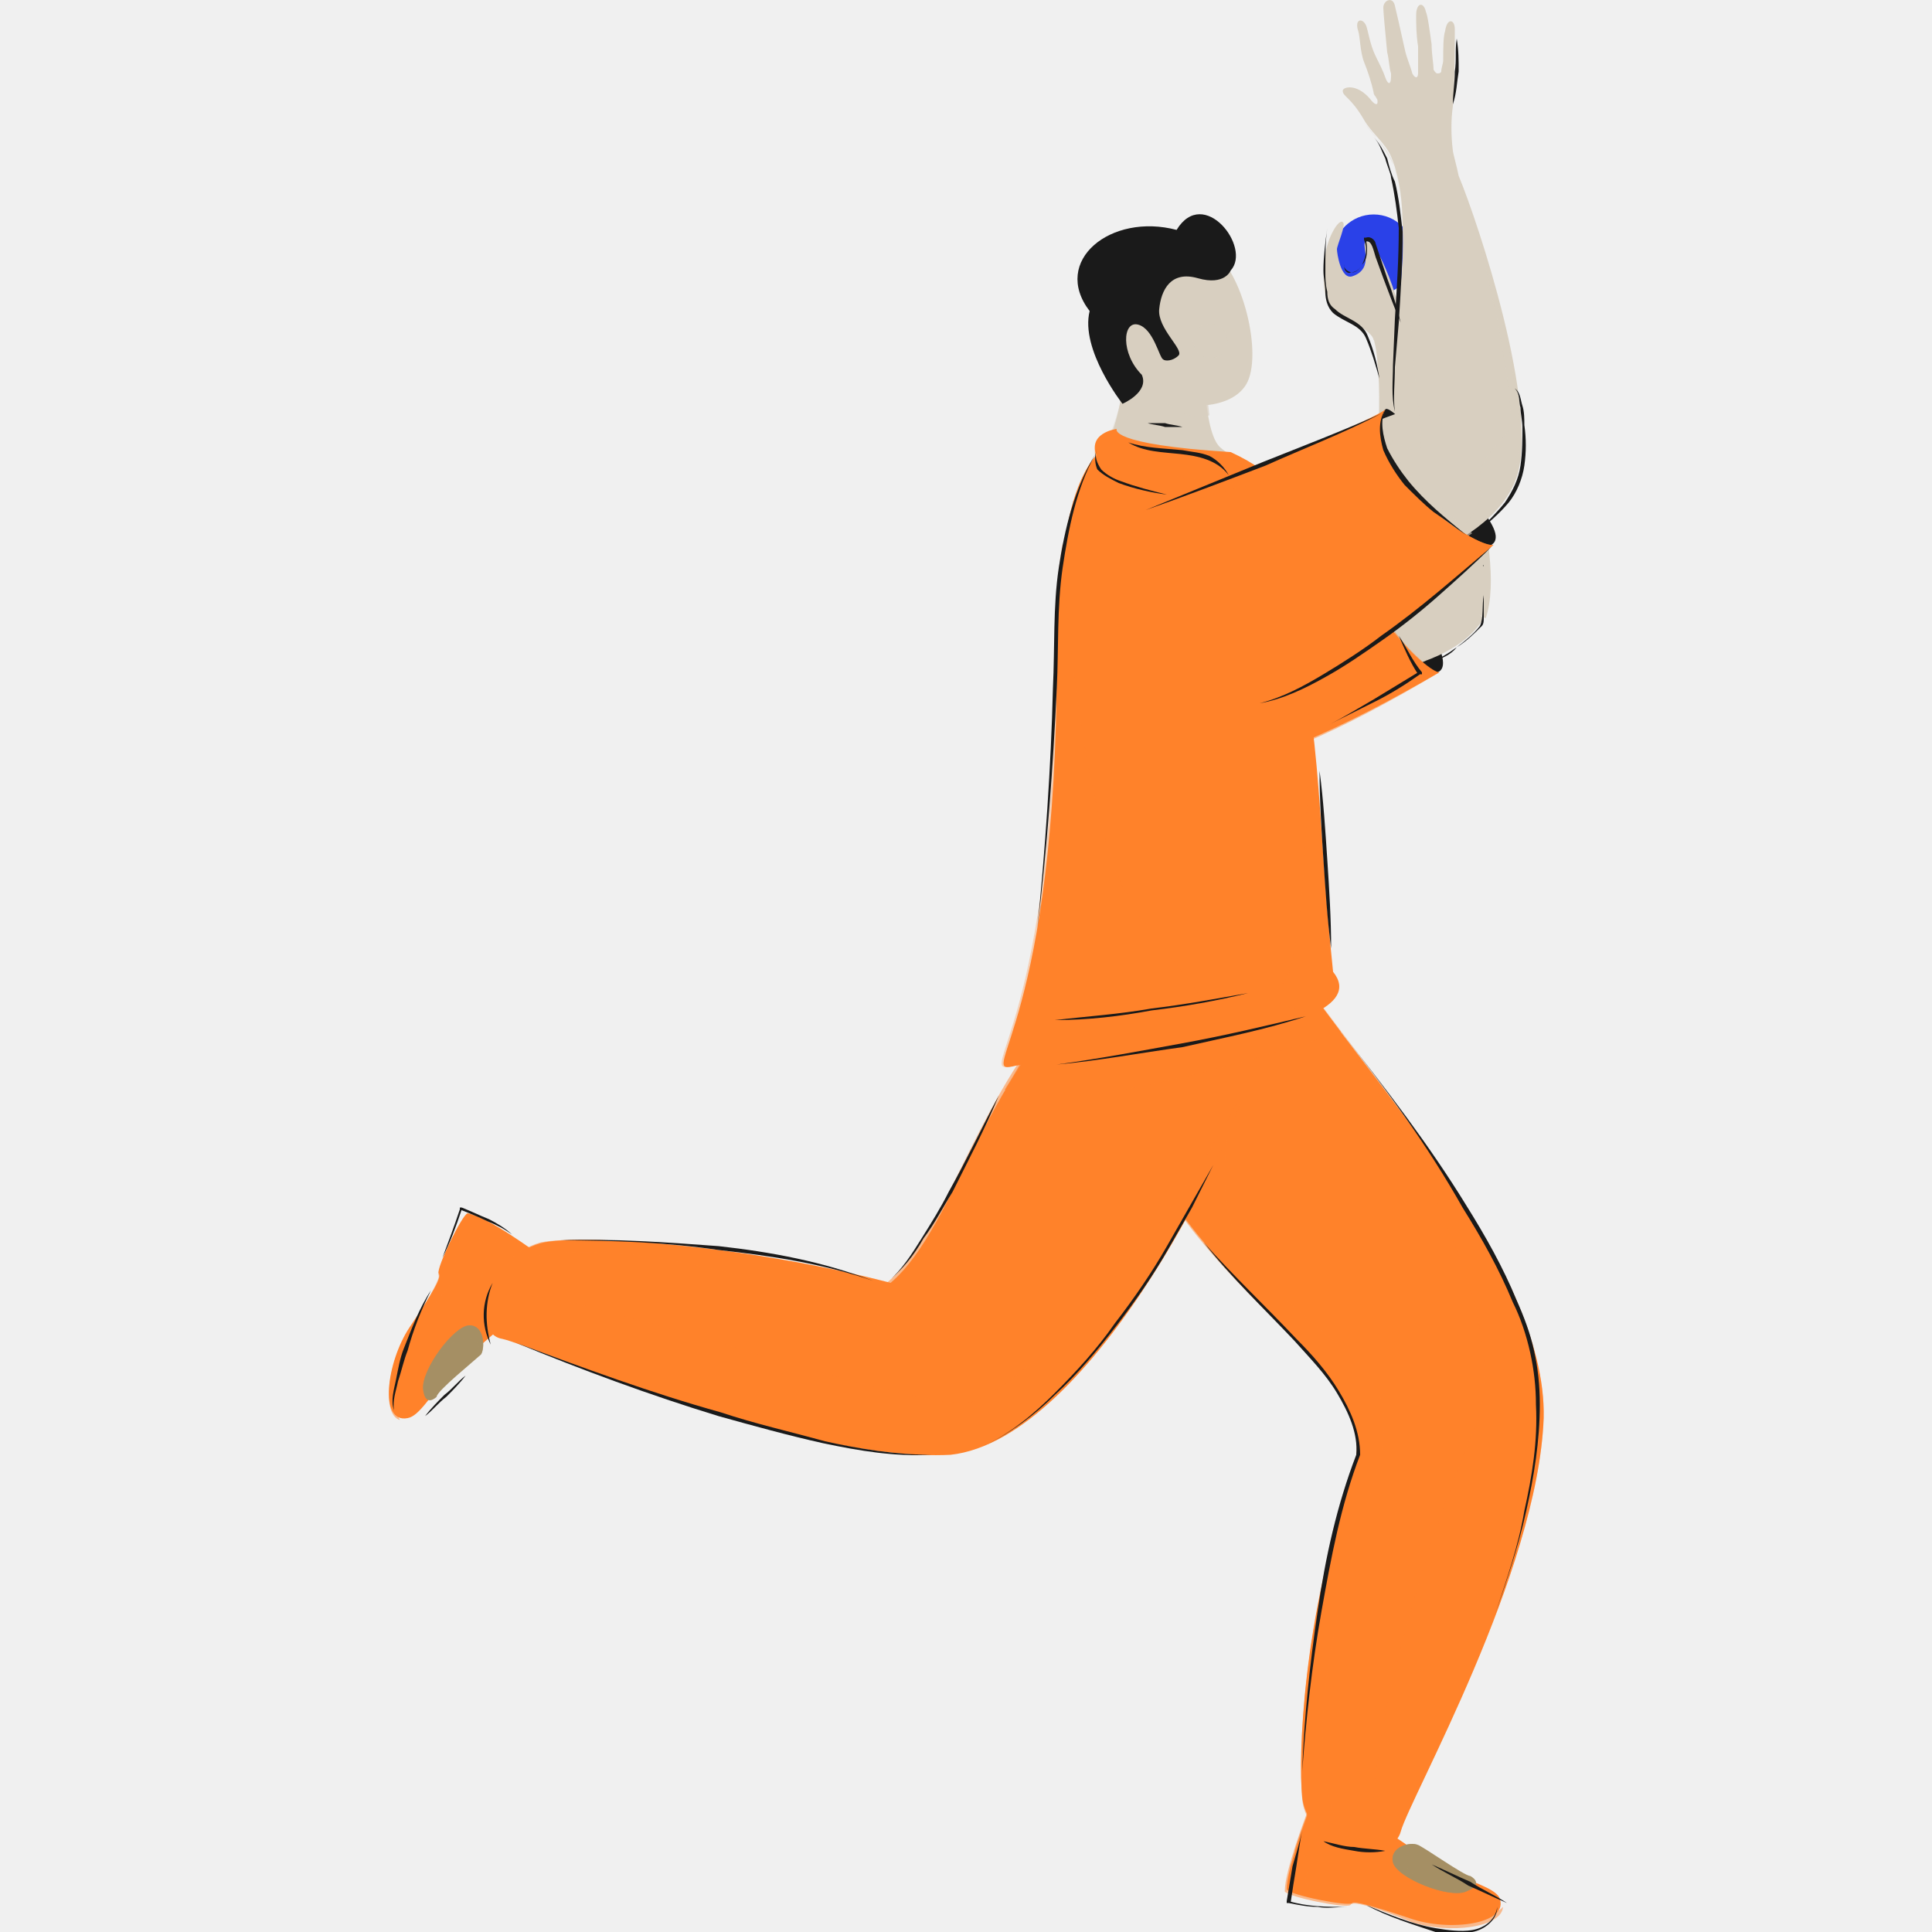
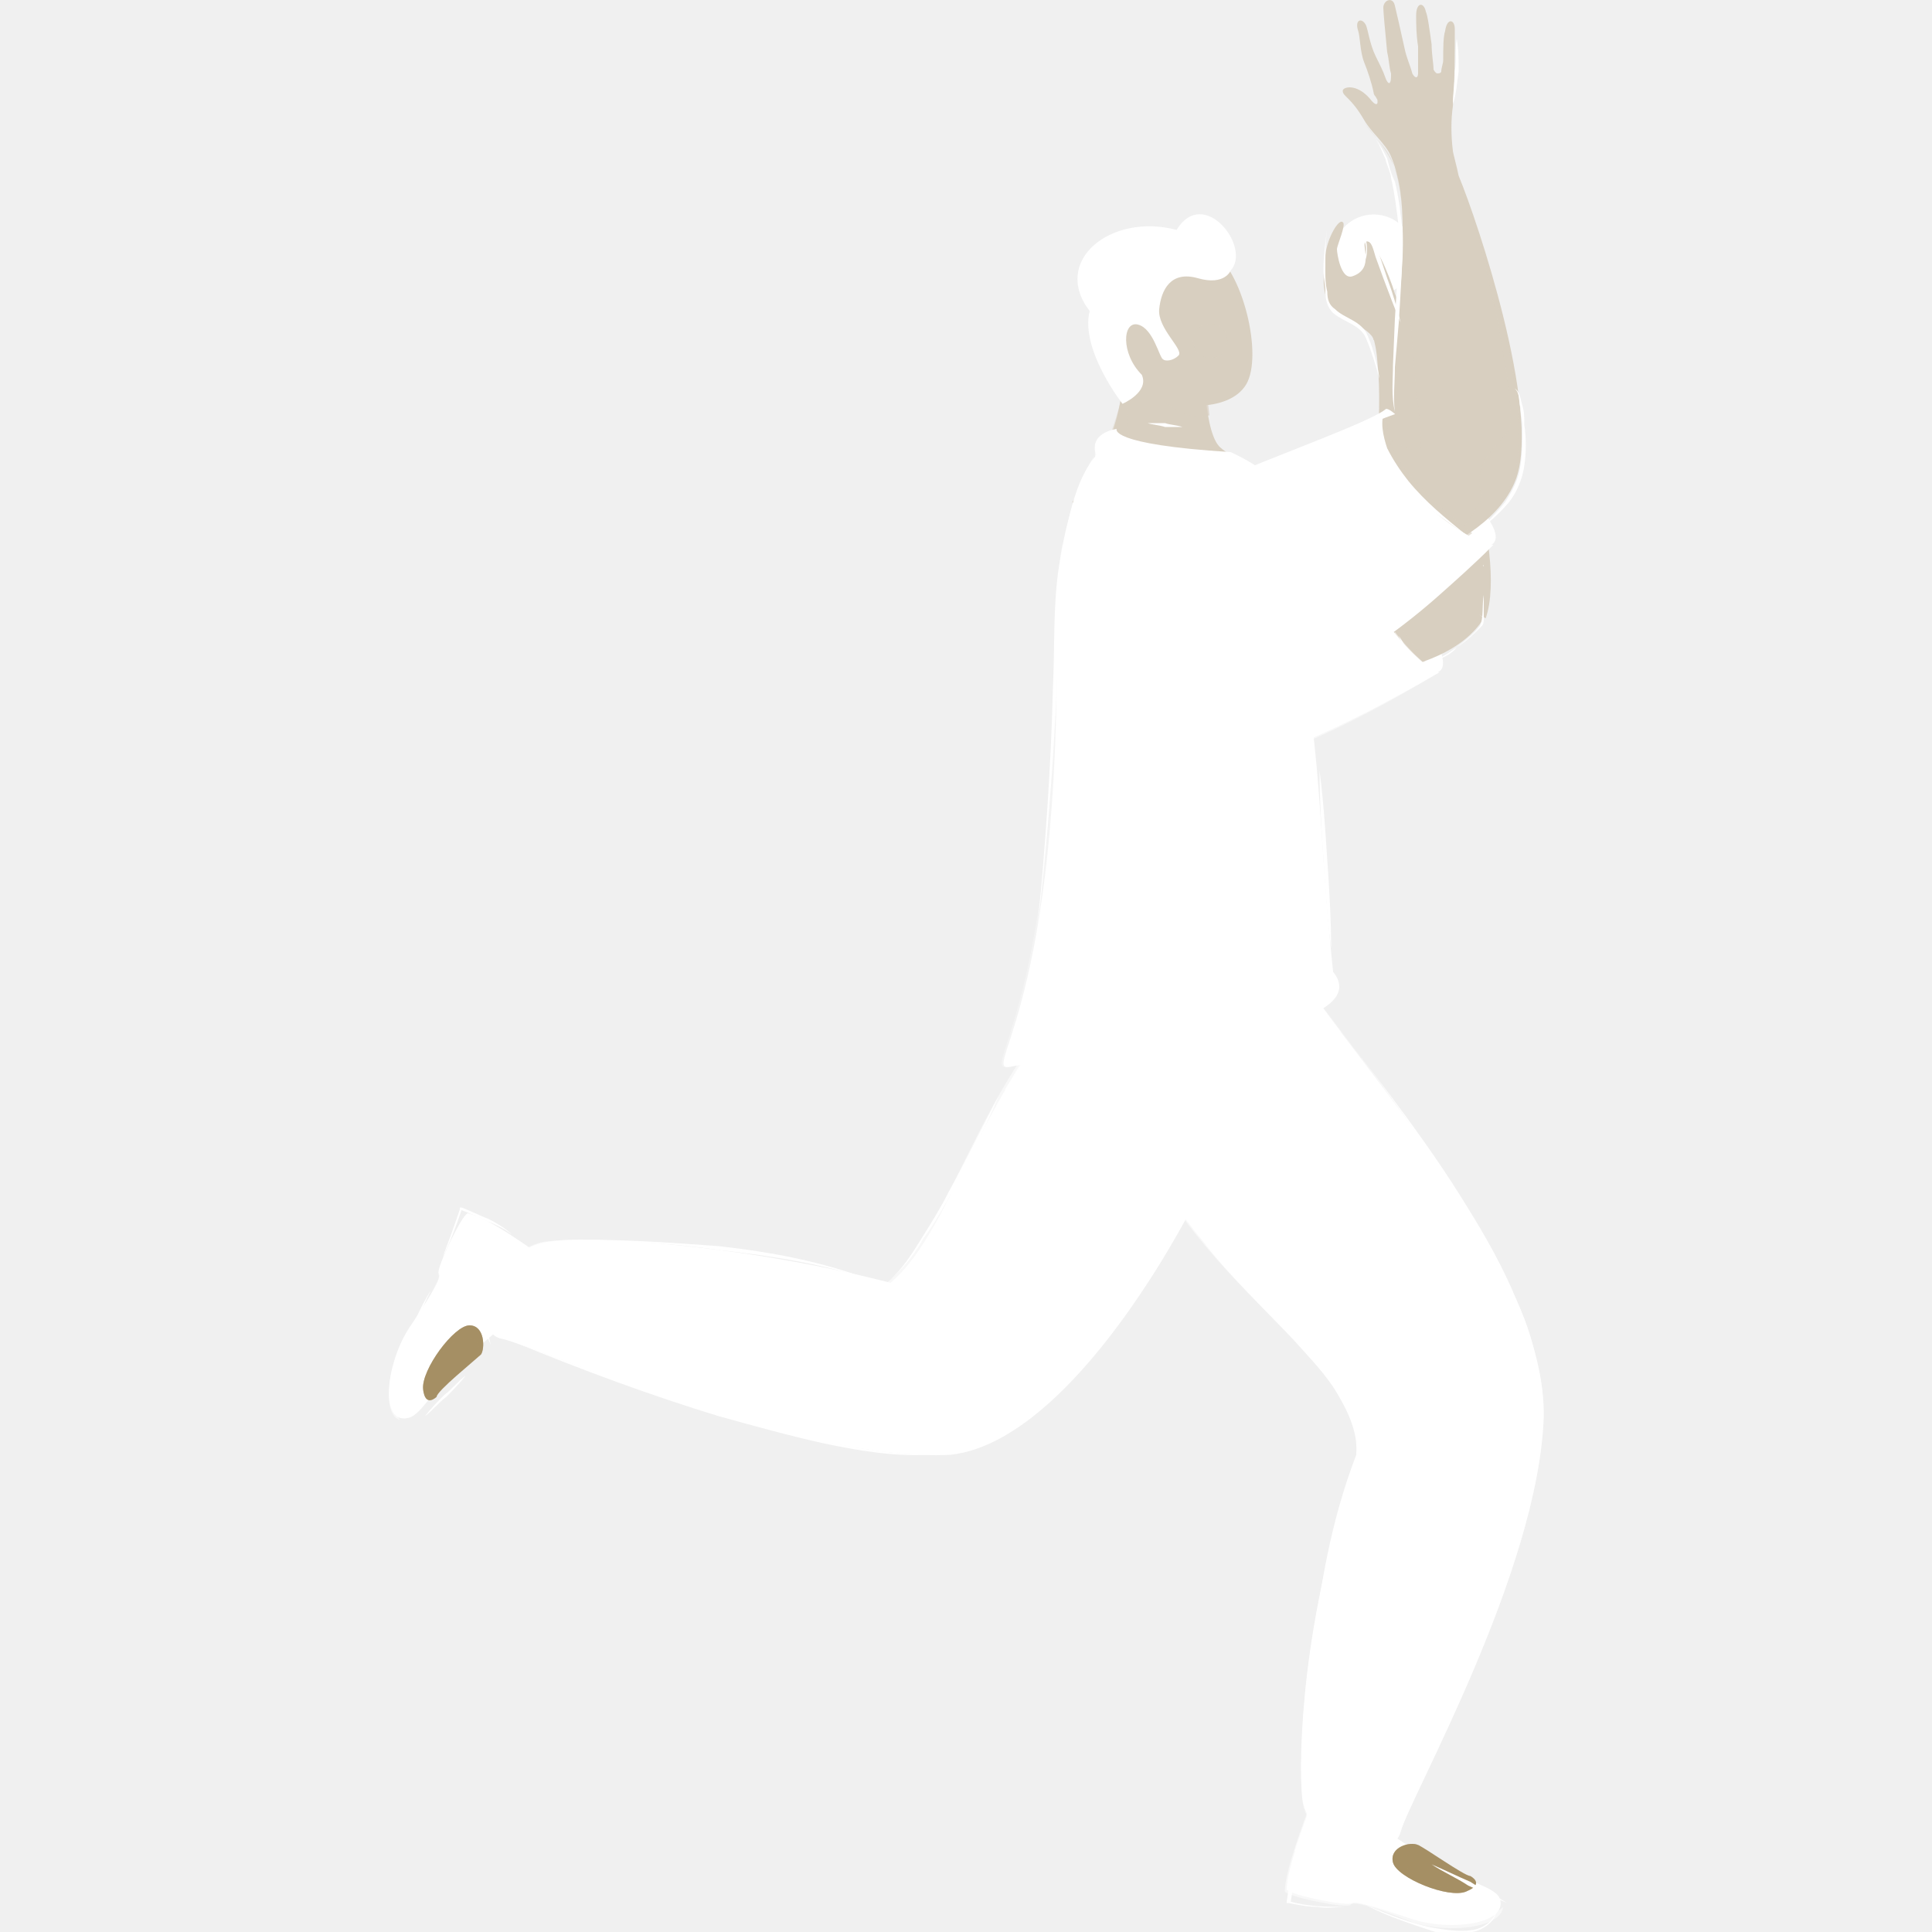
<svg xmlns="http://www.w3.org/2000/svg" enable-background="new 0 0 100 100" viewBox="0 0 100 100">
-   <path d="m70.9 27.5s.2-.3 1.2 1.7c1.1 2 3.4 5.2 2.3 5.6-1.4.7-7-5.3-3.5-7.3z" fill="#1a1a1a" />
+   <path d="m70.9 27.5s.2-.3 1.2 1.7c1.1 2 3.4 5.2 2.3 5.6-1.4.7-7-5.3-3.5-7.3z" fill="#ffffff" />
  <path d="m70.8 16.8c.1.3.4.6.5 2 .3 2.8-.3 6.9-.1 10.2l5.7 3c1.2-3.5-2-12.1-2.9-14.2-.8-1.3-1.6-2.2-1.6-2.2" fill="#d8cfc0" />
-   <circle cx="71.1" cy="13.2" fill="#2a41e8" r="2.1" />
+   <circle cx="71.1" cy="13.2" fill="#ffffff" r="2.1" />
  <path d="m70.7 12.5c-.3.1.5 1.4-.7 1.8-.6.2-.8-1.2-.8-1.4s.5-1.3.3-1.4c-.2-.2-.8.8-.9 1.7s-.2 1.9.2 2.5c.4.7 2.2 1.3 2.3 1.9 1.2-.2 2.1-1 1.8-1.4-.1-.2-.3 0-.7-1-.3-1-1.1-2.9-1.5-2.7z" fill="#d8cfc0" />
  <path d="m72 27.9c-1.4.2-3.7.6-5 .8-6 1-3.9 6-1.3 6.3 1.9.2 9 .4 11.1-3" fill="#d8cfc0" />
  <path d="m71 28s-1.1 1.4 2.8 6.2c-1.8.8-2.7.8-2.7.8l-1.4-6.7z" fill="#d8cfc0" opacity=".6" />
-   <path d="m59 29.7c3.4-.4 11.2-1.9 11.9-2.2-2 2.4 2.8 7.3 3.6 7.3-5 2.9-9.6 5-12.3 5-4.1-.1-7.1-9.6-3.2-10.1z" fill="#ff822a" />
-   <path d="m72.2 32.7c-.6 2-5.9 7-10 7.1 2.7.1 7.3-2 12.3-5-.3 0-1.4-.9-2.3-2.1z" fill="#ff822a" opacity=".5" />
-   <path d="m72.1 95s1.4 1 2.8 1.8c1.2.6 2.4.9 2.7 1.4.6 1.4-2.6 1.8-4.6 1.1-2.1-.7-2.9-.9-3-.8-.2.2-3.2-.4-3.4-.7 0-1.1 1.1-3.9 1.2-4.2.7-2 1.4-3 1.7-2.9 1.5.7 2.6 4.3 2.6 4.3z" fill="#ff822a" />
+   <path d="m59 29.7c3.4-.4 11.2-1.9 11.9-2.2-2 2.4 2.8 7.3 3.6 7.3-5 2.9-9.6 5-12.3 5-4.1-.1-7.1-9.6-3.2-10.1z" fill="#ffffff" />
+   <path d="m72.2 32.7c-.6 2-5.9 7-10 7.1 2.7.1 7.3-2 12.3-5-.3 0-1.4-.9-2.3-2.1z" fill="#ffffff" opacity=".5" />
+   <path d="m72.1 95s1.4 1 2.8 1.8c1.2.6 2.4.9 2.7 1.4.6 1.4-2.6 1.8-4.6 1.1-2.1-.7-2.9-.9-3-.8-.2.2-3.2-.4-3.4-.7 0-1.1 1.1-3.9 1.2-4.2.7-2 1.4-3 1.7-2.9 1.5.7 2.6 4.3 2.6 4.3z" fill="#ffffff" />
  <path d="m76.1 97.1s.8.4-.2.8c-.9.4-3.6-.7-3.8-1.5s.9-1.1 1.3-.9c.3.1 2.4 1.6 2.7 1.6z" fill="#a58f64" />
  <path d="m76.2 97.7c-.1.1-.2.1-.3.2-.9.4-3.6-.7-3.8-1.5s.9-1.1 1.3-.9c0 0 .1 0 .1.1-.6.1-1.1.5-.5 1.3.6.7 2.2 1 3.2.8z" fill="#a58f64" opacity=".5" />
-   <path d="m69.9 98.6c-.2.2-3.2-.4-3.4-.7 0-1.1 1.1-3.9 1.2-4.2 1.1-3.9 2-5.9 2.2-5.8l2.3 4.7s-4.9 3.4-4.6 4.8 1.8.2 2.7.6 3 1.6 5.6 1.4c.9-.1 1.5-.3 1.9-.7-.1 1.1-2.8 1.4-4.7.8-2.2-.9-3.1-1.1-3.2-.9z" fill="#ff822a" opacity=".5" />
-   <path d="m71.9 94.9c-.1.1-2.3 2.5-4.9.9.8-2.5 1.9-5 1.9-5z" fill="#ff822a" opacity=".5" />
-   <path d="m25.6 69s-1.3 1.1-2.4 2.2c-.9 1-1.5 2.1-2.1 2.2-1.5.3-1.1-2.9.1-4.7s1.7-2.6 1.5-2.8c-.1-.3 1.2-3 1.5-3.1 1.1.2 3.5 2 3.8 2.2 1.7 1.2 2.6 2.1 2.3 2.4-.9 1.4-4.7 1.6-4.7 1.6z" fill="#ff822a" />
+   <path d="m69.9 98.6c-.2.2-3.2-.4-3.4-.7 0-1.1 1.1-3.9 1.2-4.2 1.1-3.9 2-5.9 2.2-5.8l2.3 4.7s-4.9 3.4-4.6 4.8 1.8.2 2.7.6 3 1.6 5.6 1.4c.9-.1 1.5-.3 1.9-.7-.1 1.1-2.8 1.4-4.7.8-2.2-.9-3.1-1.1-3.2-.9z" fill="#ffffff" opacity=".5" />
+   <path d="m71.9 94.9c-.1.1-2.3 2.5-4.9.9.8-2.5 1.9-5 1.9-5z" fill="#ffffff" opacity=".5" />
+   <path d="m25.6 69s-1.3 1.1-2.4 2.2c-.9 1-1.5 2.1-2.1 2.2-1.5.3-1.1-2.9.1-4.7s1.7-2.6 1.5-2.8c-.1-.3 1.2-3 1.5-3.1 1.1.2 3.5 2 3.8 2.2 1.7 1.2 2.6 2.1 2.3 2.4-.9 1.4-4.7 1.6-4.7 1.6z" fill="#ffffff" />
  <path d="m22.6 72.3s-.6.6-.7-.4 1.6-3.3 2.4-3.3.8 1.2.6 1.5c-.3.3-2.3 1.9-2.3 2.2z" fill="#a58f64" />
  <path d="m22 72.3c0-.1-.1-.2-.1-.4-.1-1 1.6-3.3 2.4-3.3s.8 1.2.6 1.5c0 0-.1.1-.1.1.1-.6-.2-1.2-1.1-.8-1 .4-1.7 1.9-1.7 2.9z" fill="#a58f64" opacity=".5" />
-   <path d="m22.7 66c-.1-.3 1.2-3 1.5-3.1 1.1.2 3.5 2 3.8 2.2 3.5 2 5.3 3.4 5.1 3.6l-5.1 1s-2.1-5.6-3.5-5.7-.6 1.7-1.2 2.5-2.3 2.5-2.8 5c-.2.9-.1 1.5.2 2-1-.3-.6-3.1.5-4.7 1.2-1.9 1.6-2.7 1.5-2.8z" fill="#ff822a" opacity=".5" />
-   <path d="m25.7 68.8c-.1-.1-1.9-2.9.4-5 2.2 1.4 4.4 3.1 4.4 3.1z" fill="#ff822a" opacity=".5" />
+   <path d="m22.7 66c-.1-.3 1.2-3 1.5-3.1 1.1.2 3.5 2 3.8 2.2 3.5 2 5.3 3.4 5.1 3.6l-5.1 1s-2.1-5.6-3.5-5.7-.6 1.7-1.2 2.5-2.3 2.5-2.8 5c-.2.9-.1 1.5.2 2-1-.3-.6-3.1.5-4.7 1.2-1.9 1.6-2.7 1.5-2.8z" fill="#ffffff" opacity=".5" />
+   <path d="m25.7 68.8c-.1-.1-1.9-2.9.4-5 2.2 1.4 4.4 3.1 4.4 3.1z" fill="#ffffff" opacity=".5" />
  <path d="m62.3 17.8s-.1 4.3.8 5.3c.9.9 3.1 1.3 3.5 1.7.4.5-3.9 4.7-7.1 5.1-1.4-1.6-2.4-3.1-4-3.9.5-.8 2.5-2.7 2.7-7.1 1.2-4 4.1-2.3 4.1-1.1z" fill="#d8cfc0" />
  <path d="m59.5 29.9c-1.3-1.5-2.3-2.9-3.8-3.8 0-.2.1-.3.1-.5.6-.6 1.6-2.5 2.2-4.8l.5-6s-.9 8.1 1 13.2c1.4 1 3.2-2 4.5-4.3 1 .5 2.3.8 2.6 1.1.5.5-3.9 4.7-7.1 5.1z" fill="#d8cfc0" opacity=".4" />
  <path d="m60.1 20.6s1 1.2 2.5.9c-.3-2.7-.8-4.4-.7-4.1s-1.8 3.2-1.8 3.2z" fill="#d8cfc0" opacity=".7" />
  <path d="m59.1 20.3c1.5.9 4.5 1.1 5.4-.4s-.2-6-1.8-6.9c-1.5-.9-4.2-.2-5.1 1.3s0 5.1 1.5 6z" fill="#d8cfc0" />
  <path d="m61.8 17.9c.1.5.6.7 1.1.6s.7-.6.6-1.1-.6-.7-1.1-.6-.8.6-.6 1.1z" fill="#d8cfc0" opacity=".7" />
-   <path d="m63.7 14s-.3.8-1.7.4-1.9.6-2 1.6 1.3 2.1 1 2.4-.7.3-.8.2c-.2-.1-.5-1.6-1.3-1.8s-.9 1.5.2 2.6c.4.9-1 1.5-1 1.5s-2.2-2.8-1.7-4.8c-2-2.6 1.1-5.1 4.5-4.2 1.4-2.3 3.9.9 2.8 2.1z" fill="#1a1a1a" />
-   <path d="m67.1 50.2c3.1 4.9 13 15.3 12.8 23.2-.3 8-6.9 19.6-7.4 21.4s-4.8 1-5.1-1.8c-.2-2.1 0-9.2 2.6-16.7 1.9-5.6-8.3-9.3-11.4-18.3-1.5-4.3 5.1-6.8 8.5-7.8z" fill="#ff822a" />
-   <path d="m71.3 95.7c0-.1 0-.3-.1-.4-.7-3.3 1.8-13.6 5.1-21.3s-9.8-24.5-9.8-24.5l4.6 6.1c4 5.3 8.9 12.2 8.8 17.8-.3 8-6.9 19.6-7.4 21.4-.1.5-.6.8-1.2.9z" fill="#ff822a" opacity=".3" />
-   <path d="m69.8 95.6c-1.2-.3-2.3-1.2-2.4-2.5-.2-2.1 0-9.2 2.6-16.7 1.9-5.6-8.3-9.3-11.4-18.3-.3-.8-.3-1.6 0-2.3 1-.9 1.9-1.7 2.1-1.9l4.9-1.6s-4.9 9.4-.1 14 7.2 4.6 5.7 10.2c-1.7 5.6-4.4 14.2-1.4 19.1z" fill="#ff822a" opacity=".5" />
-   <path d="m65.2 53.9c-.9 4.8-8.7 20.6-16 21.4-7.9.4-21.4-5.6-23.2-6-1.8-.3-.5-4.5 2.2-5 2.1-.4 10.2.1 17.9 2.1 3.5-3 4.9-11.4 11.1-16.1 2.5.7 6 .7 8 3.6z" fill="#ff822a" />
-   <path d="m62.2 60.2c2-3.2 2.6-4.8 1.6-2-2.8 6.5-8.9 16.5-14.6 17-7.9.4-21.4-5.6-23.2-6-.8-.2-1-1.1-.7-2.2.5 0 1.3 0 2.5.1 4.3.5 19.6 5.9 22.3 5.5 2.6-.4 9-7.7 12.1-12.4z" fill="#ff822a" opacity=".3" />
-   <path d="m47.9 67.7c-1.1 2.9-2.6-.1-11.3-2.1-6.8-1.5-9.5-.5-10.5-.1.5-.6 1.2-1 1.9-1.2 2.1-.4 10.2.1 17.9 2.1 3-2.5 4.5-9 8.6-13.8-2.7 3.9-5.7 12.6-6.6 15.1z" fill="#ff822a" opacity=".5" />
-   <path d="m67.6 51 1.8 2.4s-14 4.8-17.4 3c2.2-3.4 3.7-8 3.7-8z" fill="#ff822a" opacity=".7" />
-   <path d="m66.4 30.8c2.1 6.2 1.7 11 2.6 19.5 2.9 3.6-14.8 4.4-16.6 4.9-1.8.4 2.3-2.4 2.3-21.1 0-5.5.7-9.1 2.1-10.6 3.1.5 7.8 2.1 9.6 7.3z" fill="#ff822a" />
-   <path d="m57.4 44.1c-2-6.5-2.4-15.9-2.4-16-.3 1.6-.4 3.6-.4 6 0 18.7-4.1 21.5-2.3 21.1 1-.2 6.3-.6 10.7-1.3 0-2.7-4.1-5-5.6-9.8z" fill="#ff822a" opacity=".3" />
-   <path d="m57.8 22.2s-.5.8 5.9 1.2c2.6 1.2 2.6 2.2 2.6 2.3s-8.8-.4-9.5-2c-.6-1.3 1-1.5 1-1.5z" fill="#ff822a" />
-   <g fill="#ff822a" opacity=".3">
+   <path d="m63.7 14s-.3.8-1.7.4-1.9.6-2 1.6 1.3 2.1 1 2.4-.7.3-.8.2c-.2-.1-.5-1.6-1.3-1.8s-.9 1.5.2 2.6c.4.9-1 1.5-1 1.5s-2.2-2.8-1.7-4.8c-2-2.6 1.1-5.1 4.5-4.2 1.4-2.3 3.9.9 2.8 2.1z" fill="#ffffff" />
+   <path d="m67.1 50.2c3.1 4.9 13 15.3 12.8 23.2-.3 8-6.9 19.6-7.4 21.4s-4.8 1-5.1-1.8c-.2-2.1 0-9.2 2.6-16.7 1.9-5.6-8.3-9.3-11.4-18.3-1.5-4.3 5.1-6.8 8.5-7.8z" fill="#ffffff" />
+   <path d="m71.3 95.7c0-.1 0-.3-.1-.4-.7-3.3 1.8-13.6 5.1-21.3s-9.8-24.5-9.8-24.5l4.6 6.1c4 5.3 8.9 12.2 8.8 17.8-.3 8-6.9 19.6-7.4 21.4-.1.5-.6.8-1.2.9z" fill="#ffffff" opacity=".3" />
+   <path d="m69.8 95.6c-1.2-.3-2.3-1.2-2.4-2.5-.2-2.1 0-9.2 2.6-16.7 1.9-5.6-8.3-9.3-11.4-18.3-.3-.8-.3-1.6 0-2.3 1-.9 1.9-1.7 2.1-1.9l4.9-1.6s-4.9 9.4-.1 14 7.2 4.6 5.7 10.2c-1.7 5.6-4.4 14.2-1.4 19.1z" fill="#ffffff" opacity=".5" />
+   <path d="m65.2 53.9c-.9 4.8-8.7 20.6-16 21.4-7.9.4-21.4-5.6-23.2-6-1.8-.3-.5-4.5 2.2-5 2.1-.4 10.2.1 17.9 2.1 3.5-3 4.9-11.4 11.1-16.1 2.5.7 6 .7 8 3.6z" fill="#ffffff" />
+   <path d="m62.2 60.2c2-3.2 2.6-4.8 1.6-2-2.8 6.5-8.9 16.5-14.6 17-7.9.4-21.4-5.6-23.2-6-.8-.2-1-1.1-.7-2.2.5 0 1.3 0 2.5.1 4.3.5 19.6 5.9 22.3 5.5 2.6-.4 9-7.7 12.1-12.4z" fill="#ffffff" opacity=".3" />
+   <path d="m47.9 67.7c-1.1 2.9-2.6-.1-11.3-2.1-6.8-1.5-9.5-.5-10.5-.1.5-.6 1.2-1 1.9-1.2 2.1-.4 10.2.1 17.9 2.1 3-2.5 4.5-9 8.6-13.8-2.7 3.9-5.7 12.6-6.6 15.1z" fill="#ffffff" opacity=".5" />
+   <path d="m67.6 51 1.8 2.4s-14 4.8-17.4 3c2.2-3.4 3.7-8 3.7-8z" fill="#ffffff" opacity=".7" />
+   <path d="m66.4 30.8c2.1 6.2 1.7 11 2.6 19.5 2.9 3.6-14.8 4.4-16.6 4.9-1.8.4 2.3-2.4 2.3-21.1 0-5.5.7-9.1 2.1-10.6 3.1.5 7.8 2.1 9.6 7.3z" fill="#ffffff" />
+   <path d="m57.4 44.1c-2-6.5-2.4-15.9-2.4-16-.3 1.6-.4 3.6-.4 6 0 18.7-4.1 21.5-2.3 21.1 1-.2 6.3-.6 10.7-1.3 0-2.7-4.1-5-5.6-9.8z" fill="#ffffff" opacity=".3" />
+   <path d="m57.8 22.2s-.5.8 5.9 1.2c2.6 1.2 2.6 2.2 2.6 2.3s-8.8-.4-9.5-2c-.6-1.3 1-1.5 1-1.5z" fill="#ffffff" />
+   <g fill="#ffffff" opacity=".3">
    <path d="m62.8 23.8c.7.1 1.3.3 1.8.7.8.5 1.1 1 1.3 1.3h.1c0-.1 0-1.1-2.6-2.2-2.4-.2-3.8-.4-4.6-.6.7.2 1.9.5 4 .8z" />
    <path d="m57 23.9c-.3-.9.3-1.3.7-1.4 0-.1 0-.1 0-.1s-1.5.2-.9 1.5c.1.3.7.6 1.4.9-.6-.3-1.1-.6-1.2-.9z" />
  </g>
-   <path d="m56.9 23.1c0-.1 0-.1-.1-.2-.1.2-.2.6 0 1 .5 1.5 7.5 2 7.5 1.9 0 0 0-.4-.3-.8-1.5-.1-6.7-.6-7.1-1.9z" fill="#ff822a" opacity=".3" />
-   <path d="m66.4 50.9c.9-.7 1.4-8.3 1.3-14.1.6 3.8.6 7.8 1.1 13.4.7.9.1 1.6-1.1 2.2-1.4-.4-2.4-.6-1.3-1.5z" fill="#ff822a" opacity=".3" />
-   <path d="m71.7 21.2s.1-.4 1.7 1.5 4.9 4.8 3.8 5.5c-1.4 1.1-8.7-4-5.5-7z" fill="#1a1a1a" />
+   <path d="m56.9 23.1c0-.1 0-.1-.1-.2-.1.2-.2.6 0 1 .5 1.5 7.5 2 7.5 1.9 0 0 0-.4-.3-.8-1.5-.1-6.7-.6-7.1-1.9z" fill="#ffffff" opacity=".3" />
+   <path d="m66.4 50.9c.9-.7 1.4-8.3 1.3-14.1.6 3.8.6 7.8 1.1 13.4.7.9.1 1.6-1.1 2.2-1.4-.4-2.4-.6-1.3-1.5z" fill="#ffffff" opacity=".3" />
+   <path d="m71.7 21.2s.1-.4 1.7 1.5 4.9 4.8 3.8 5.5c-1.4 1.1-8.7-4-5.5-7z" fill="#ffffff" />
  <path d="m75.5 9.1c-.1-.5-.3-1.2-.3-1.3-.1-.8-.1-1.6 0-2.3.1-1.3.1-2.7.1-4 0-.5-.4-.6-.5.1-.1.3-.1.9-.1 1.5 0 .2-.1.4-.1.6 0 0 0 .1-.2.1-.1 0-.2-.2-.2-.2 0-.3-.1-.8-.1-1.3-.1-.7-.2-1.5-.3-1.7-.1-.5-.5-.5-.5.2 0 .4 0 1 .1 1.6v1.4s0 .2-.1.2-.2-.2-.2-.2c-.1-.4-.3-.8-.4-1.3-.2-.9-.4-1.8-.5-2.2-.1-.5-.6-.3-.6.1 0 .2.1 1.3.2 2.3.1.4.1.8.2 1.1v.1c0 .1 0 .4-.1.4s-.2-.3-.2-.3c-.1-.3-.3-.7-.5-1.1-.3-.6-.4-1.4-.5-1.6-.2-.4-.6-.3-.4.3.1.3.1 1.1.3 1.6s.4 1.1.5 1.6c0 .1.1.2.1.2.1.2.1.1.1.3 0 .1-.1.2-.4-.2-.7-.8-1.4-.6-1.4-.4 0 .3.4.3 1.1 1.5.4.7 1.1 1.2 1.4 1.9.5 1.2.6 2.5.6 3.7.1 2.1-.3 4.2-.3 6.2 0 1.4.1 3.3 0 3.4-1.4.5-3.8 1.5-5.1 2-6.3 2.5-2.7 7.4.1 7.1 2.1-.2 9.8-1.7 11.2-5.8 1.2-3.6-2-13.2-3-15.6z" fill="#d8cfc0" />
  <path d="m72.2 21.6c-.4.2-1 .4-1.5.6l.6.2s1.8 1.2 2.2.8c.3-.3-.6-4.2-.6-10.8 0-3.9-1.8-5.3-2.3-6.1.4.7 1.1 1.2 1.4 1.9.5 1.2.6 2.5.6 3.7.1 2.1-.3 4.2-.3 6.2 0 1.5 0 3.5-.1 3.5z" fill="#d8cfc0" opacity=".4" />
  <path d="m76.5 12.2c1 3.9 2 9.2 1.6 10-.3.8-2 1.5-1.4 3.5-1.1 3.1-5.4 3.6-5.4 3.6s.5 0 1.1.1c2.5-.9 5.1-2.4 5.9-4.6 1.2-3.4-1.3-11.5-2.6-14.8.1-.1.5 1 .8 2.2z" fill="#d8cfc0" opacity=".6" />
  <path d="m71.9 21.7s-1.1 1.7 4.3 5.9c-1.8 1.3-2.5 1.6-2.5 1.6l-3.1-6.9z" fill="#d8cfc0" opacity=".6" />
-   <path d="m59.4 26.4c3.6-1.3 11.6-4.6 12.3-5.2-1.5 3.1 4.7 7.2 5.6 7-4.6 4.3-9.1 7.6-12 8.2-4.4.9-9.9-8.6-5.9-10z" fill="#ff822a" />
-   <path d="m71.7 21.2c-.6.5-8.7 3.9-12.3 5.2-.1 0-.1 0-.2.1l-.7.2s10.1-2.6 13-3.4c-.1-.7-.1-1.4.2-2.1z" fill="#ff822a" opacity=".3" />
-   <path d="m74.3 26.5c-.2 2.3-4.7 8.9-9 9.9 2.9-.6 7.4-3.9 12-8.2-.4.1-1.7-.6-3-1.7z" fill="#ff822a" opacity=".5" />
-   <g fill="#1a1a1a">
+   <path d="m59.4 26.4c3.6-1.3 11.6-4.6 12.3-5.2-1.5 3.1 4.7 7.2 5.6 7-4.6 4.3-9.1 7.6-12 8.2-4.4.9-9.9-8.6-5.9-10z" fill="#ffffff" />
+   <path d="m71.7 21.2c-.6.5-8.7 3.9-12.3 5.2-.1 0-.1 0-.2.1l-.7.2s10.1-2.6 13-3.4c-.1-.7-.1-1.4.2-2.1z" fill="#ffffff" opacity=".3" />
+   <path d="m74.3 26.5c-.2 2.3-4.7 8.9-9 9.9 2.9-.6 7.4-3.9 12-8.2-.4.1-1.7-.6-3-1.7z" fill="#ffffff" opacity=".5" />
+   <g fill="#ffffff">
    <path d="m50.8 74.9c1.5-.7 2.7-1.7 3.8-2.8s2.2-2.3 3.1-3.6c1-1.3 1.9-2.6 2.7-4s1.6-2.8 2.4-4.2l-1.1 2.2-1.2 2.1c-.8 1.4-1.7 2.7-2.7 4s-2 2.5-3.2 3.6c-1 1-2.3 2-3.8 2.7z" />
    <path d="m46 66.3c.7-.6 1.2-1.4 1.7-2.2s1-1.6 1.4-2.4c.9-1.6 1.7-3.3 2.6-5-.7 1.7-1.6 3.4-2.4 5-.5.8-.9 1.6-1.5 2.4-.5.9-1.1 1.6-1.8 2.2z" />
    <path d="m29 64.2c2.7-.1 5.5.1 8.2.3 2.7.3 5.4.8 8 1.8-2.6-.9-5.3-1.3-8-1.6-2.7-.4-5.5-.5-8.2-.5z" />
    <path d="m26.7 69.5c3.5 1.3 7 2.6 10.6 3.6 1.8.6 3.6 1 5.4 1.5 1.8.4 3.7.7 5.5.7-1.9.1-3.7-.2-5.6-.6-1.8-.4-3.6-.9-5.4-1.4-3.6-1.1-7.1-2.4-10.5-3.8z" />
    <path d="m69.4 53.4c2.3 2.9 4.6 5.9 6.5 9 1 1.6 1.9 3.2 2.6 4.9.4.9.7 1.7.9 2.6s.3 1.8.3 2.8c0 1.9-.3 3.7-.7 5.5s-1 3.6-1.6 5.3c-1.3 3.5-2.8 6.9-4.5 10.2 1.7-3.3 3.2-6.7 4.5-10.2.6-1.8 1.2-3.5 1.5-5.3.4-1.8.7-3.6.6-5.5 0-.9-.1-1.8-.3-2.7s-.5-1.8-.9-2.6c-.7-1.7-1.6-3.3-2.6-4.9-1.8-3.2-4-6.2-6.3-9.1z" />
    <path d="m67.4 91.7c.1-2.8.4-5.6.8-8.3.4-2.8 1-5.5 2-8.1.1-1.1-.4-2.2-1-3.2s-1.4-1.8-2.2-2.7c-1.6-1.7-3.3-3.3-4.7-5.1 1.5 1.7 3.2 3.3 4.8 5 .8.8 1.6 1.7 2.2 2.7s1.1 2.1 1.1 3.3c-1 2.6-1.5 5.3-2 8.1s-.8 5.6-1 8.3z" />
    <path d="m65.2 36.4c1.2-.3 2.3-.9 3.3-1.5s2.1-1.3 3-2c2-1.4 3.8-3 5.7-4.6-.9.9-1.8 1.7-2.7 2.5s-1.9 1.6-2.9 2.3-2 1.4-3.1 2c-.9.5-2.1 1.1-3.3 1.3z" />
    <path d="m59.3 26.4 6.1-2.5c2-.8 4.1-1.6 6.1-2.5-1.9 1-4 1.8-6 2.7-2.1.8-4.2 1.6-6.2 2.3z" />
    <path d="m71.7 21.2c-.3.6-.1 1.4.1 2 .3.6.7 1.2 1.1 1.7.9 1.1 1.9 1.9 3 2.8-.6-.4-1.1-.8-1.7-1.2-.5-.4-1-.9-1.5-1.4-.4-.5-.8-1.1-1.1-1.8-.2-.7-.3-1.5.1-2.1z" />
    <path d="m71.1 7.1c.3.3.5.7.7 1.1.1.4.2.8.4 1.2.2.8.3 1.7.4 2.6 0 1.6-.1 3.1-.2 4.7l-.2 2.3c0 .8-.1 1.6 0 2.3-.2-.8-.1-1.6-.1-2.4l.1-2.4c.1-1.6.2-3.1.2-4.7-.1-.9-.2-1.7-.4-2.6 0-.2-.2-.6-.3-1-.2-.4-.3-.8-.6-1.1z" />
    <path d="m53.7 48c.4-4.1.7-8.3.8-12.4.1-2.1 0-4.2.3-6.2s.8-4.1 1.9-5.9c-1 1.8-1.4 3.9-1.7 5.9-.3 2.1-.2 4.1-.3 6.2-.2 4.2-.5 8.3-1 12.4z" />
    <path d="m54.7 55.1c2.2-.3 4.3-.7 6.5-1.1s4.3-.9 6.4-1.4c-2.1.7-4.2 1.1-6.4 1.6-2.2.3-4.3.7-6.5.9z" />
    <path d="m68.3 39.9c.2 1.5.3 3.1.4 4.6s.2 3.1.2 4.6c-.2-1.5-.3-3.1-.4-4.6s-.2-3.1-.2-4.6z" />
    <path d="m72.4 32.9c.4.6.7 1.3 1.2 1.9v.1h-.1c-.7.5-1.5 1-2.3 1.4s-1.6.8-2.4 1.2c.8-.4 1.6-.9 2.3-1.3l2.3-1.4v.1c-.4-.6-.7-1.3-1-2z" />
    <path d="m74.5 34c.2.1.2.4 0 .5 0-.2 0-.3 0-.5z" />
    <path d="m25.4 69.6c-.5-1-.5-2.2.1-3.2-.4 1-.4 2.1-.1 3.2z" />
    <path d="m20.4 73c-.2-.5 0-1.1.1-1.6s.2-1.1.4-1.6c.4-1 .8-2.1 1.4-3-.5 1-.9 2-1.2 3.1-.2.5-.3 1-.5 1.6-.1.5-.3 1-.2 1.5z" />
    <path d="m22 73.3c.3-.4.7-.8 1-1.1.4-.3.7-.7 1.1-1-.3.4-.7.8-1 1.1-.4.3-.7.7-1.1 1z" />
    <path d="m22.9 65.1c.3-.8.6-1.6.9-2.5v-.1h.1c.5.2.9.4 1.4.6.4.2.9.5 1.2.8-.4-.3-.8-.5-1.3-.7-.4-.2-.9-.4-1.4-.6h.1c-.3.9-.6 1.7-1 2.5z" />
    <path d="m67.4 94.7c-.1.6-.2 1.2-.3 1.9-.1.6-.2 1.2-.3 1.9l-.1-.1c1 .3 2 .3 3 .3-.5 0-1 .1-1.5 0-.5 0-1-.1-1.5-.2h-.1v-.1c.1-.6.2-1.2.3-1.8.2-.7.4-1.3.5-1.9z" />
    <path d="m70.7 98.6c1.2.5 2.4 1 3.6 1.2.6.1 1.3.2 1.9.1s1.2-.5 1.3-1.2c0 .7-.7 1.2-1.3 1.3-.6.2-1.3.1-1.9 0-1.2-.4-2.5-.8-3.6-1.4z" />
    <path d="m74.1 96.5c.7.3 1.3.6 2 .9.6.4 1.3.7 1.9 1.1-.7-.3-1.3-.6-2-.9-.6-.4-1.3-.7-1.9-1.1z" />
    <path d="m56.8 23.2c-.2.4 0 .8.2 1.1.3.3.7.5 1 .6.8.3 1.6.5 2.4.7-.8-.1-1.7-.3-2.5-.6-.4-.2-.8-.4-1.1-.7-.1-.2-.2-.7 0-1.1z" />
    <path d="m63.6 24.6c-.6-.8-1.6-1-2.5-1.1s-1.9-.1-2.7-.6c.9.3 1.8.3 2.8.4.5.1.9.1 1.4.3.4.2.8.6 1 1z" />
    <path d="m71.4 19.6c-.2-.7-.4-1.4-.7-2.1s-1.1-.8-1.7-1.3c-.3-.3-.4-.7-.4-1.1s-.1-.7-.1-1.1c0-.7.1-1.5.2-2.2-.1.7-.1 1.4-.1 2.2 0 .4 0 .7.1 1.1 0 .4.1.7.4.9.5.5 1.4.6 1.7 1.4.3.7.5 1.5.6 2.2z" />
    <path d="m69.6 13.7c-.1.2.2.4.4.4s.4-.2.5-.4c.2-.4.3-.8.1-1.3v-.1h.1c.3-.1.5.2.5.3l.2.6.4 1.2c.3.8.5 1.5.7 2.3-.3-.7-.6-1.5-.9-2.3l-.4-1.1c-.1-.3-.2-.9-.5-.8v-.1c.1.5.1 1-.2 1.3-.1.2-.3.4-.6.4-.1.1-.4-.1-.3-.4z" />
    <path d="m74 34.3c.5-.2 1-.5 1.4-.8s.9-.7 1.2-1.1c.2-.4.1-1.1.2-1.6v-.8-.4-.2-.1c-.1 0 0-.1 0 0v.1.2.4.8.8.4c0 .1 0 .3-.1.4-.4.4-.8.8-1.3 1.1-.3.4-.8.6-1.4.8z" />
    <path d="m68.5 95.3c.5.1 1.1.3 1.6.3.5.1 1.1.1 1.6.2-.5.1-1.1.1-1.6 0-.6-.1-1.2-.2-1.6-.5z" />
    <path d="m54.6 52.8c1.7-.2 3.3-.3 5-.6 1.7-.2 3.3-.5 5-.8-1.6.4-3.3.7-5 .9-1.6.3-3.3.5-5 .5z" />
    <path d="m59.4 21.9h.9c.3.1.6.1.9.2-.3 0-.6 0-.9 0-.3-.1-.6-.1-.9-.2z" />
    <path d="m75.2 5.4c0-.6.1-1.1.1-1.7.1-.6 0-1.1.1-1.7.1.6.1 1.1.1 1.7-.1.6-.1 1.1-.3 1.7z" />
    <path d="m76.5 27.5c.5-.5 1-1 1.4-1.5.4-.6.7-1.2.8-1.9s.1-1.4.1-2c0-.3-.1-.7-.1-1-.1-.3 0-.7-.3-1 .3.2.3.6.4.9s.1.7.1 1c.1.7.1 1.4 0 2.1s-.4 1.4-.8 1.9c-.5.6-1.1 1.1-1.6 1.5z" />
  </g>
</svg>
